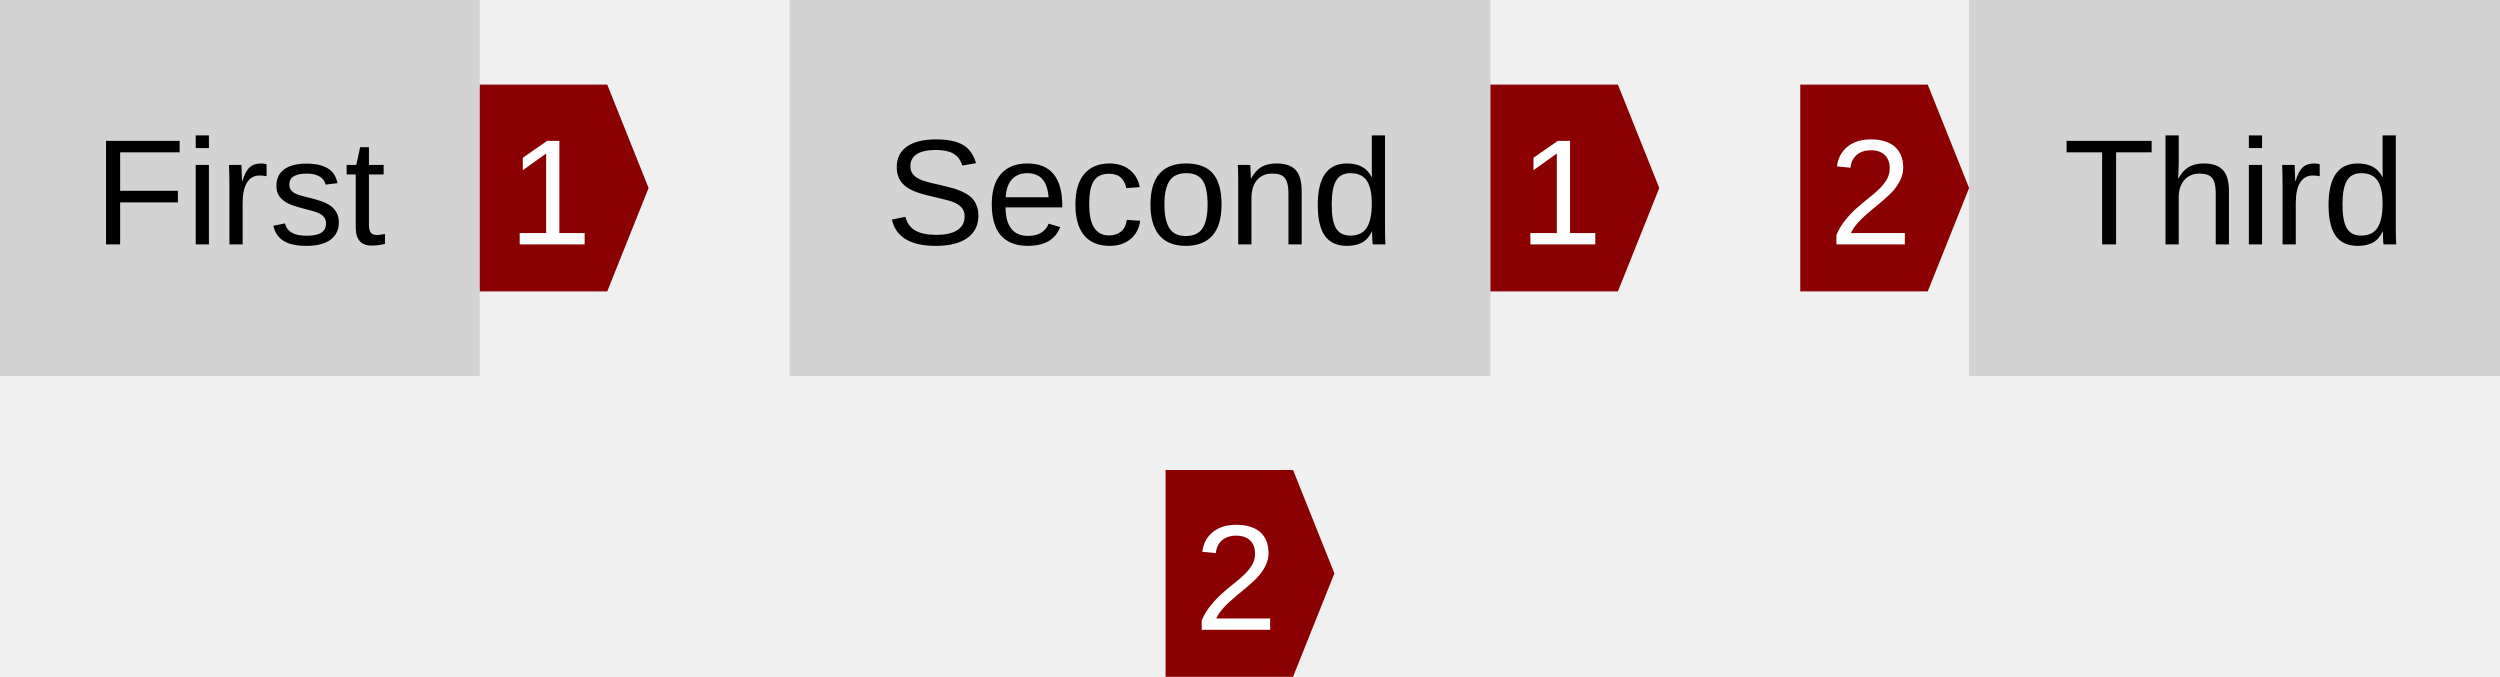
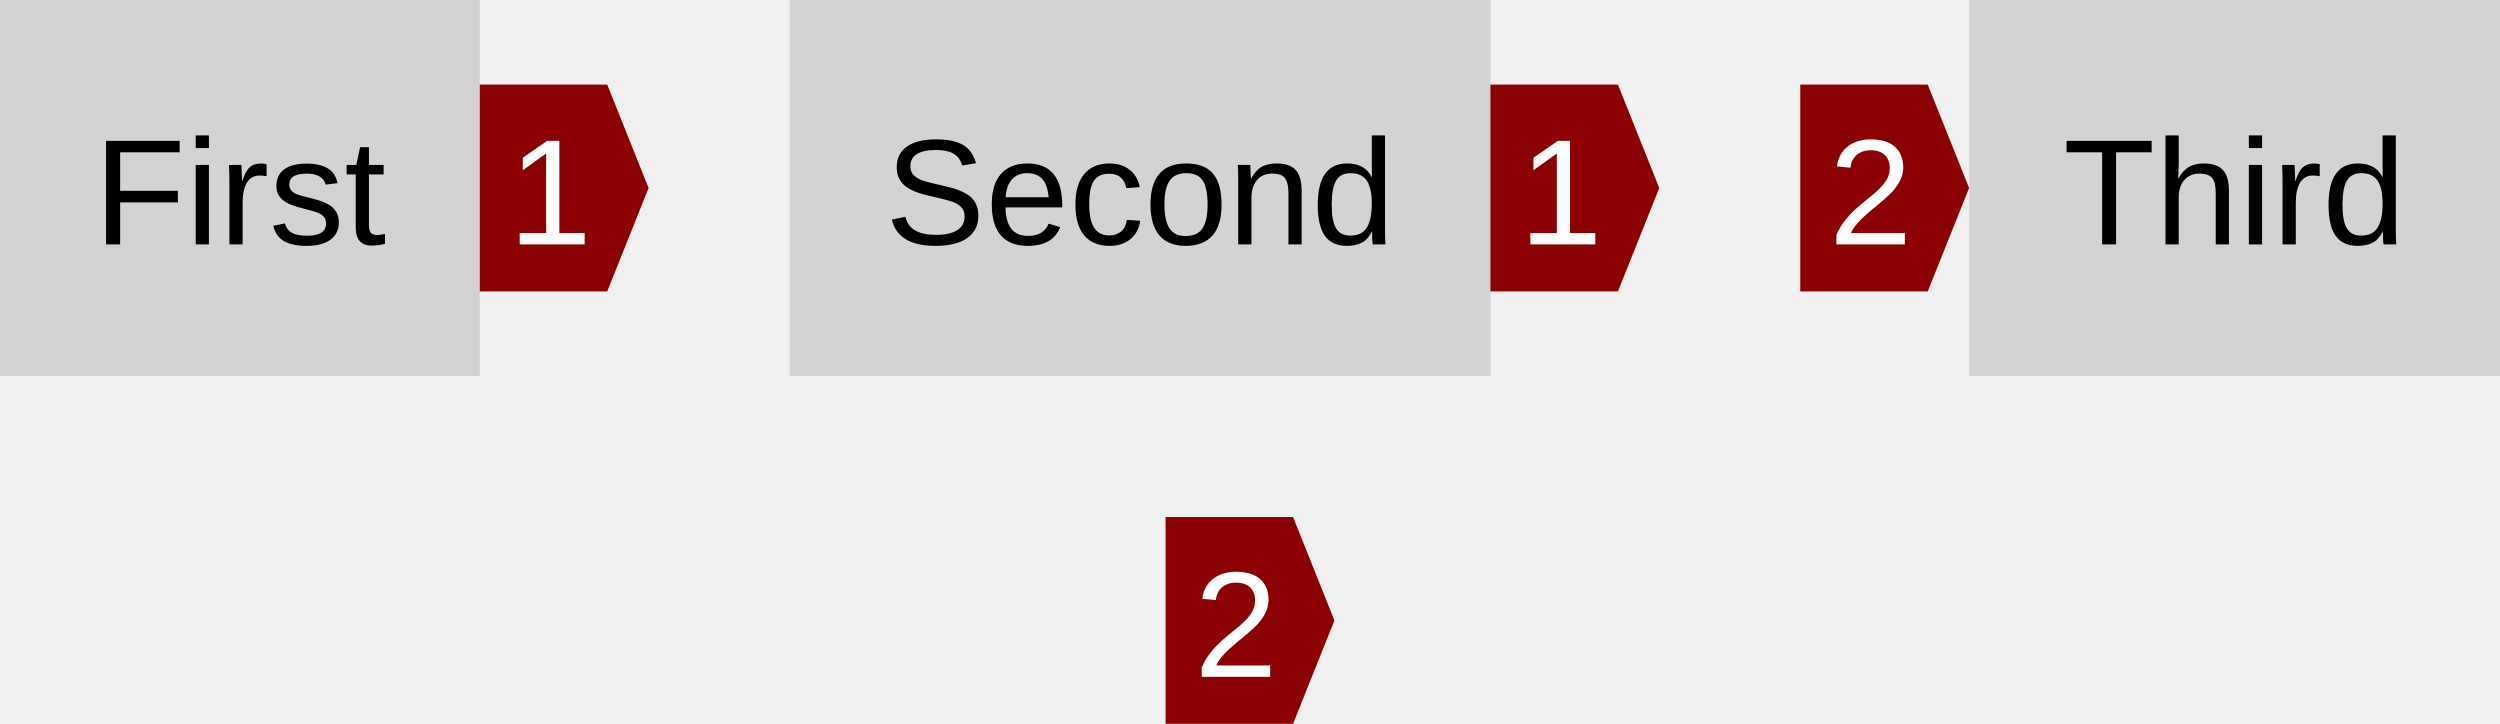
- <svg xmlns="http://www.w3.org/2000/svg" height="72" width="265.96">
+ <svg xmlns="http://www.w3.org/2000/svg" height="77" width="265.96">
  <defs>
    <style type="text/css">text{font-family:arial;font-size:16px;text-anchor:middle}g.dependency text{fill:white}g.item rect{fill:lightgray}g.item text{fill:black}</style>
  </defs>
  <symbol id="down-arrow" preserveAspectRatio="xMidYMax slice" viewBox="0,0,1,1">
    <polygon fill="darkgreen" points="0,0.8 0,0 1,0 1,0.8 0.5,1" />
  </symbol>
  <symbol id="right-arrow" preserveAspectRatio="xMaxYMid slice" viewBox="0,0,1,1">
    <polygon fill="darkred" points="0.8,0 0,0 0,1 0.8,1 1,0.5" />
  </symbol>
  <symbol id="up-arrow" preserveAspectRatio="xMidYMin slice" viewBox="0,0,1,1">
    <polygon fill="darkred" points="0,0.2 0,1 1,1 1,0.2 0.5,0" />
  </symbol>
  <g class="item">
    <rect height="40" width="51.04" />
    <text x="25.52" y="26">First</text>
  </g>
  <g class="dependency">
    <use href="#right-arrow" height="22" width="17.96" x="51.04" y="9" />
    <text x="58.52" y="26">1</text>
  </g>
  <g class="item">
    <rect height="40" width="74.56" x="84" />
    <text x="121.28" y="26">Second</text>
  </g>
  <g class="dependency">
    <use href="#right-arrow" height="22" width="17.96" x="158.56" y="9" />
    <text x="166.04" y="26">1</text>
  </g>
  <g class="dependency">
    <use href="#right-arrow" height="22" width="17.96" x="191.52" y="9" />
    <text x="199" y="26">2</text>
  </g>
  <g class="item">
    <rect height="40" width="56.48" x="209.48" />
    <text x="237.72" y="26">Third</text>
  </g>
  <g class="dependency">
-     <use href="#right-arrow" height="22" width="17.96" x="124" y="50" />
-     <text x="131.48" y="67">2</text>
+     <use href="#right-arrow" height="22" width="17.96" x="124" y="55" />
+     <text x="131.48" y="72">2</text>
  </g>
</svg>
